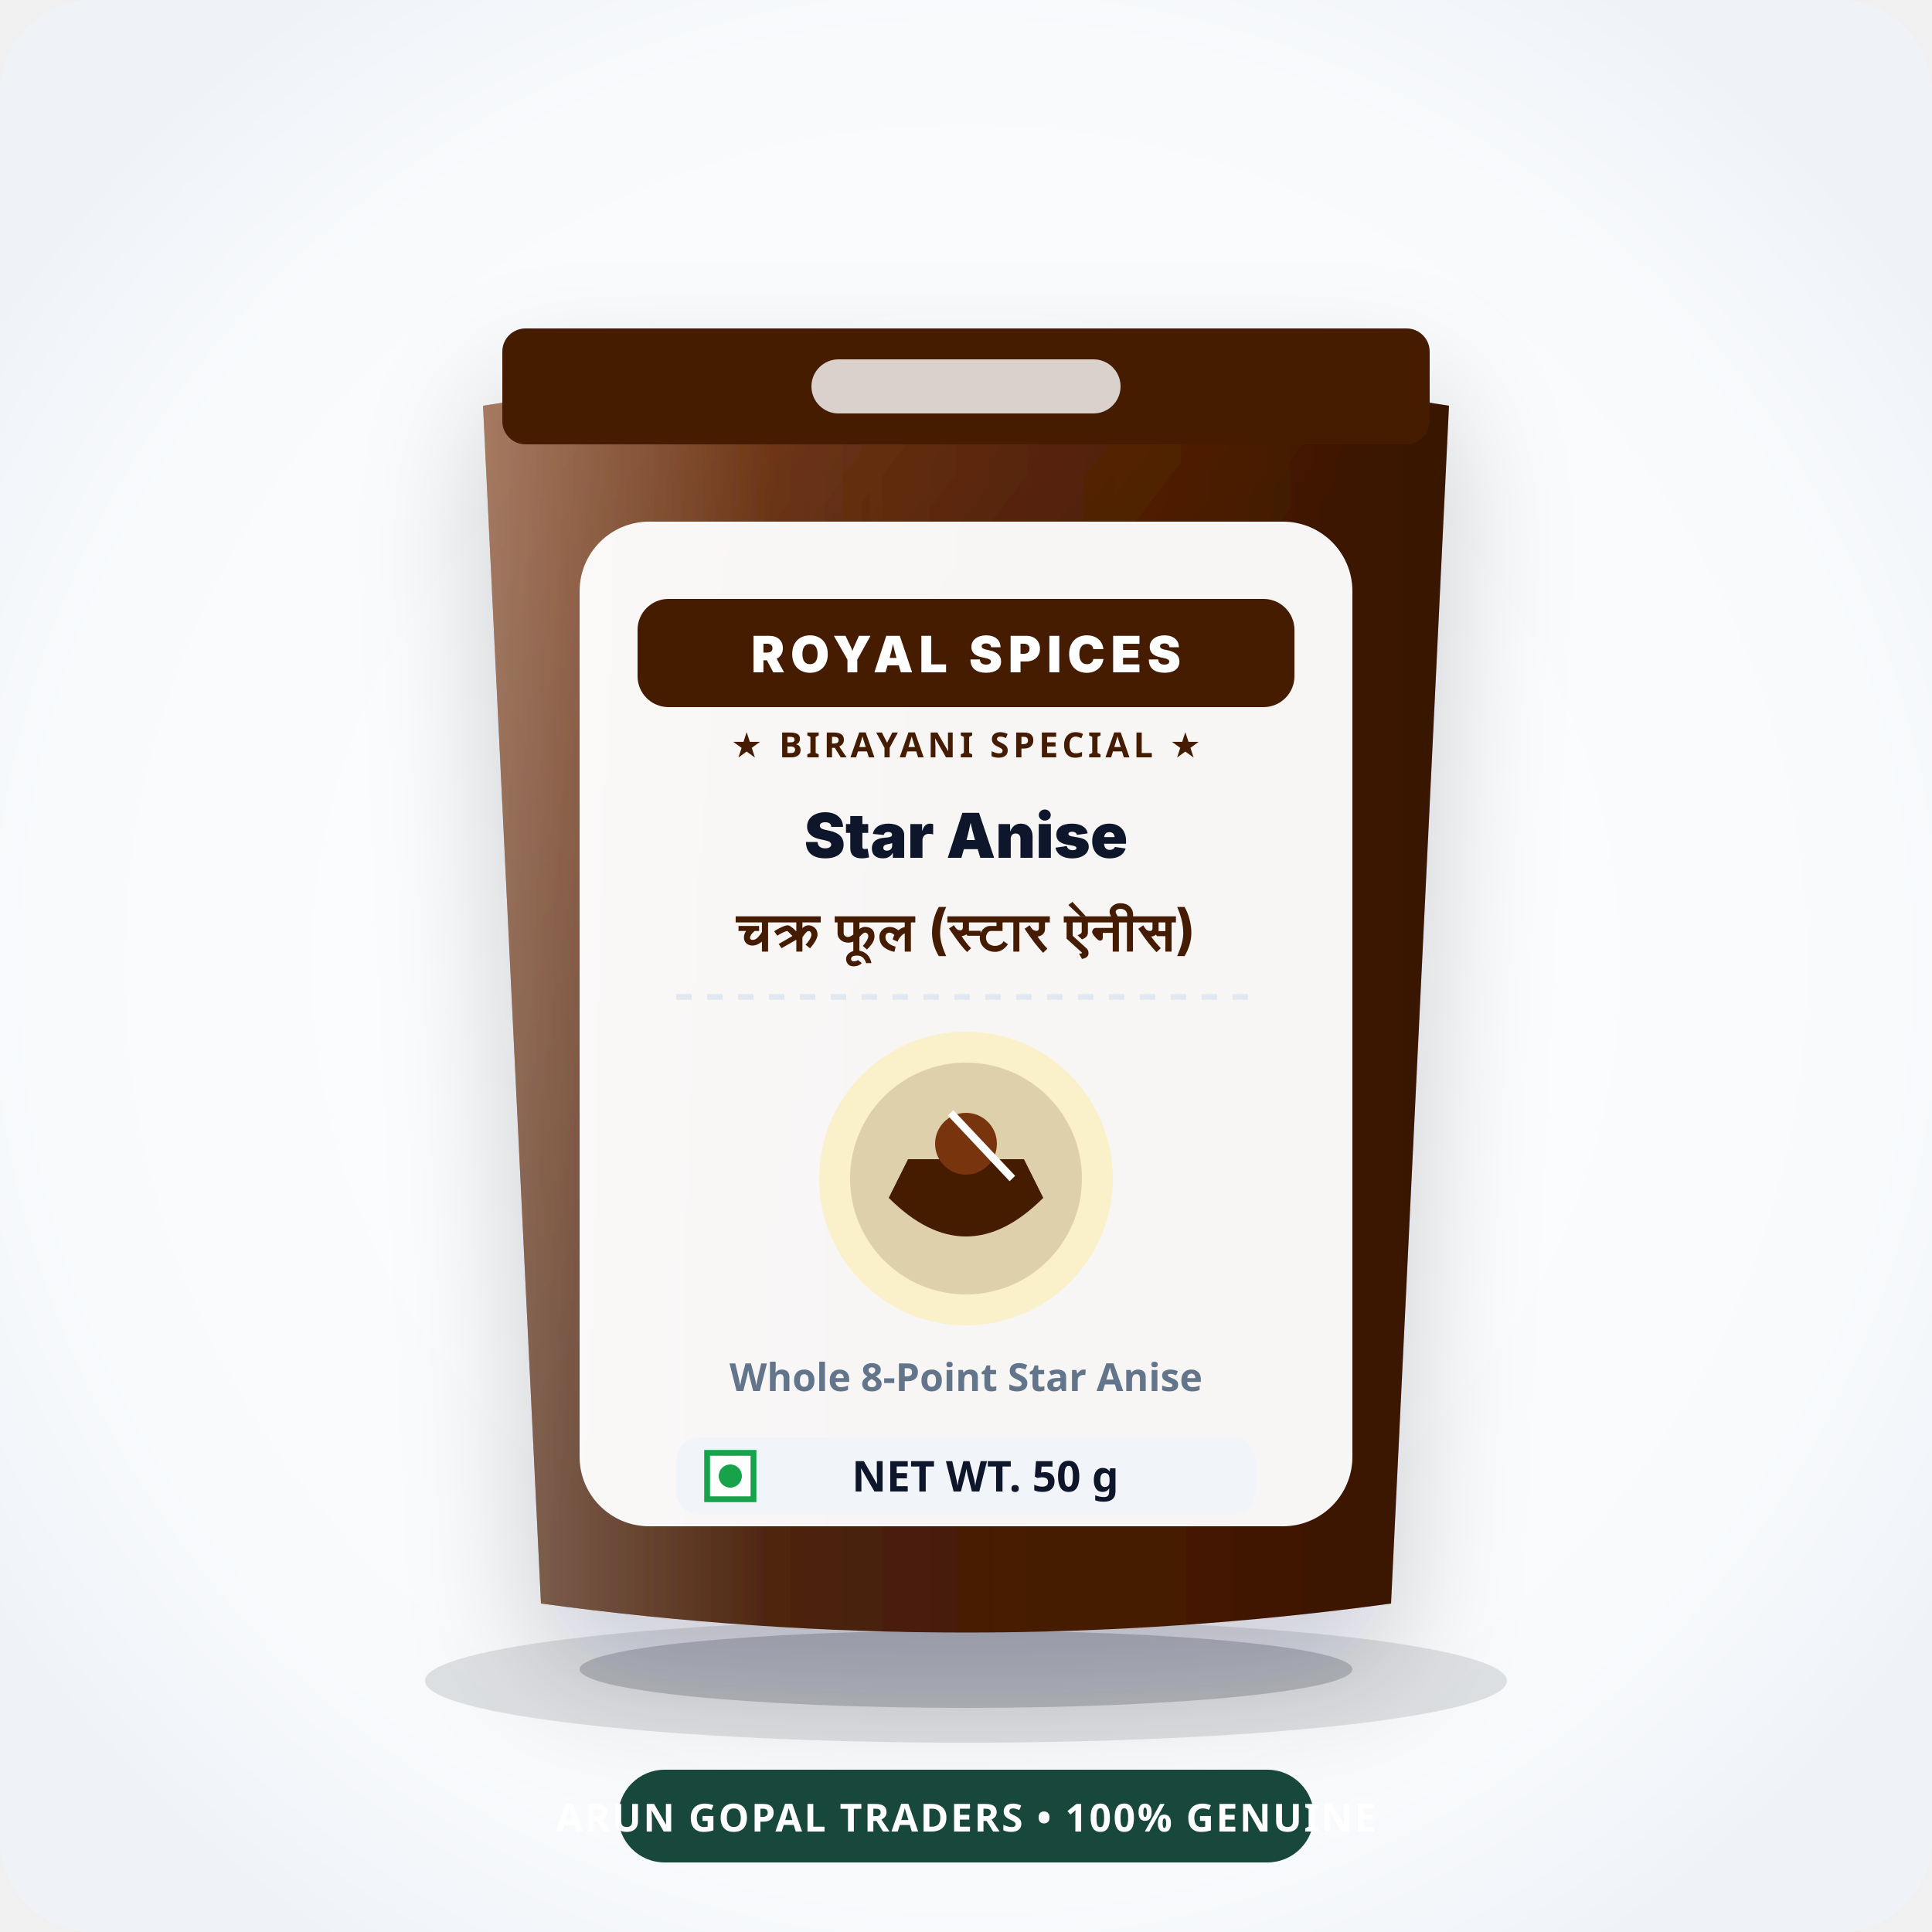
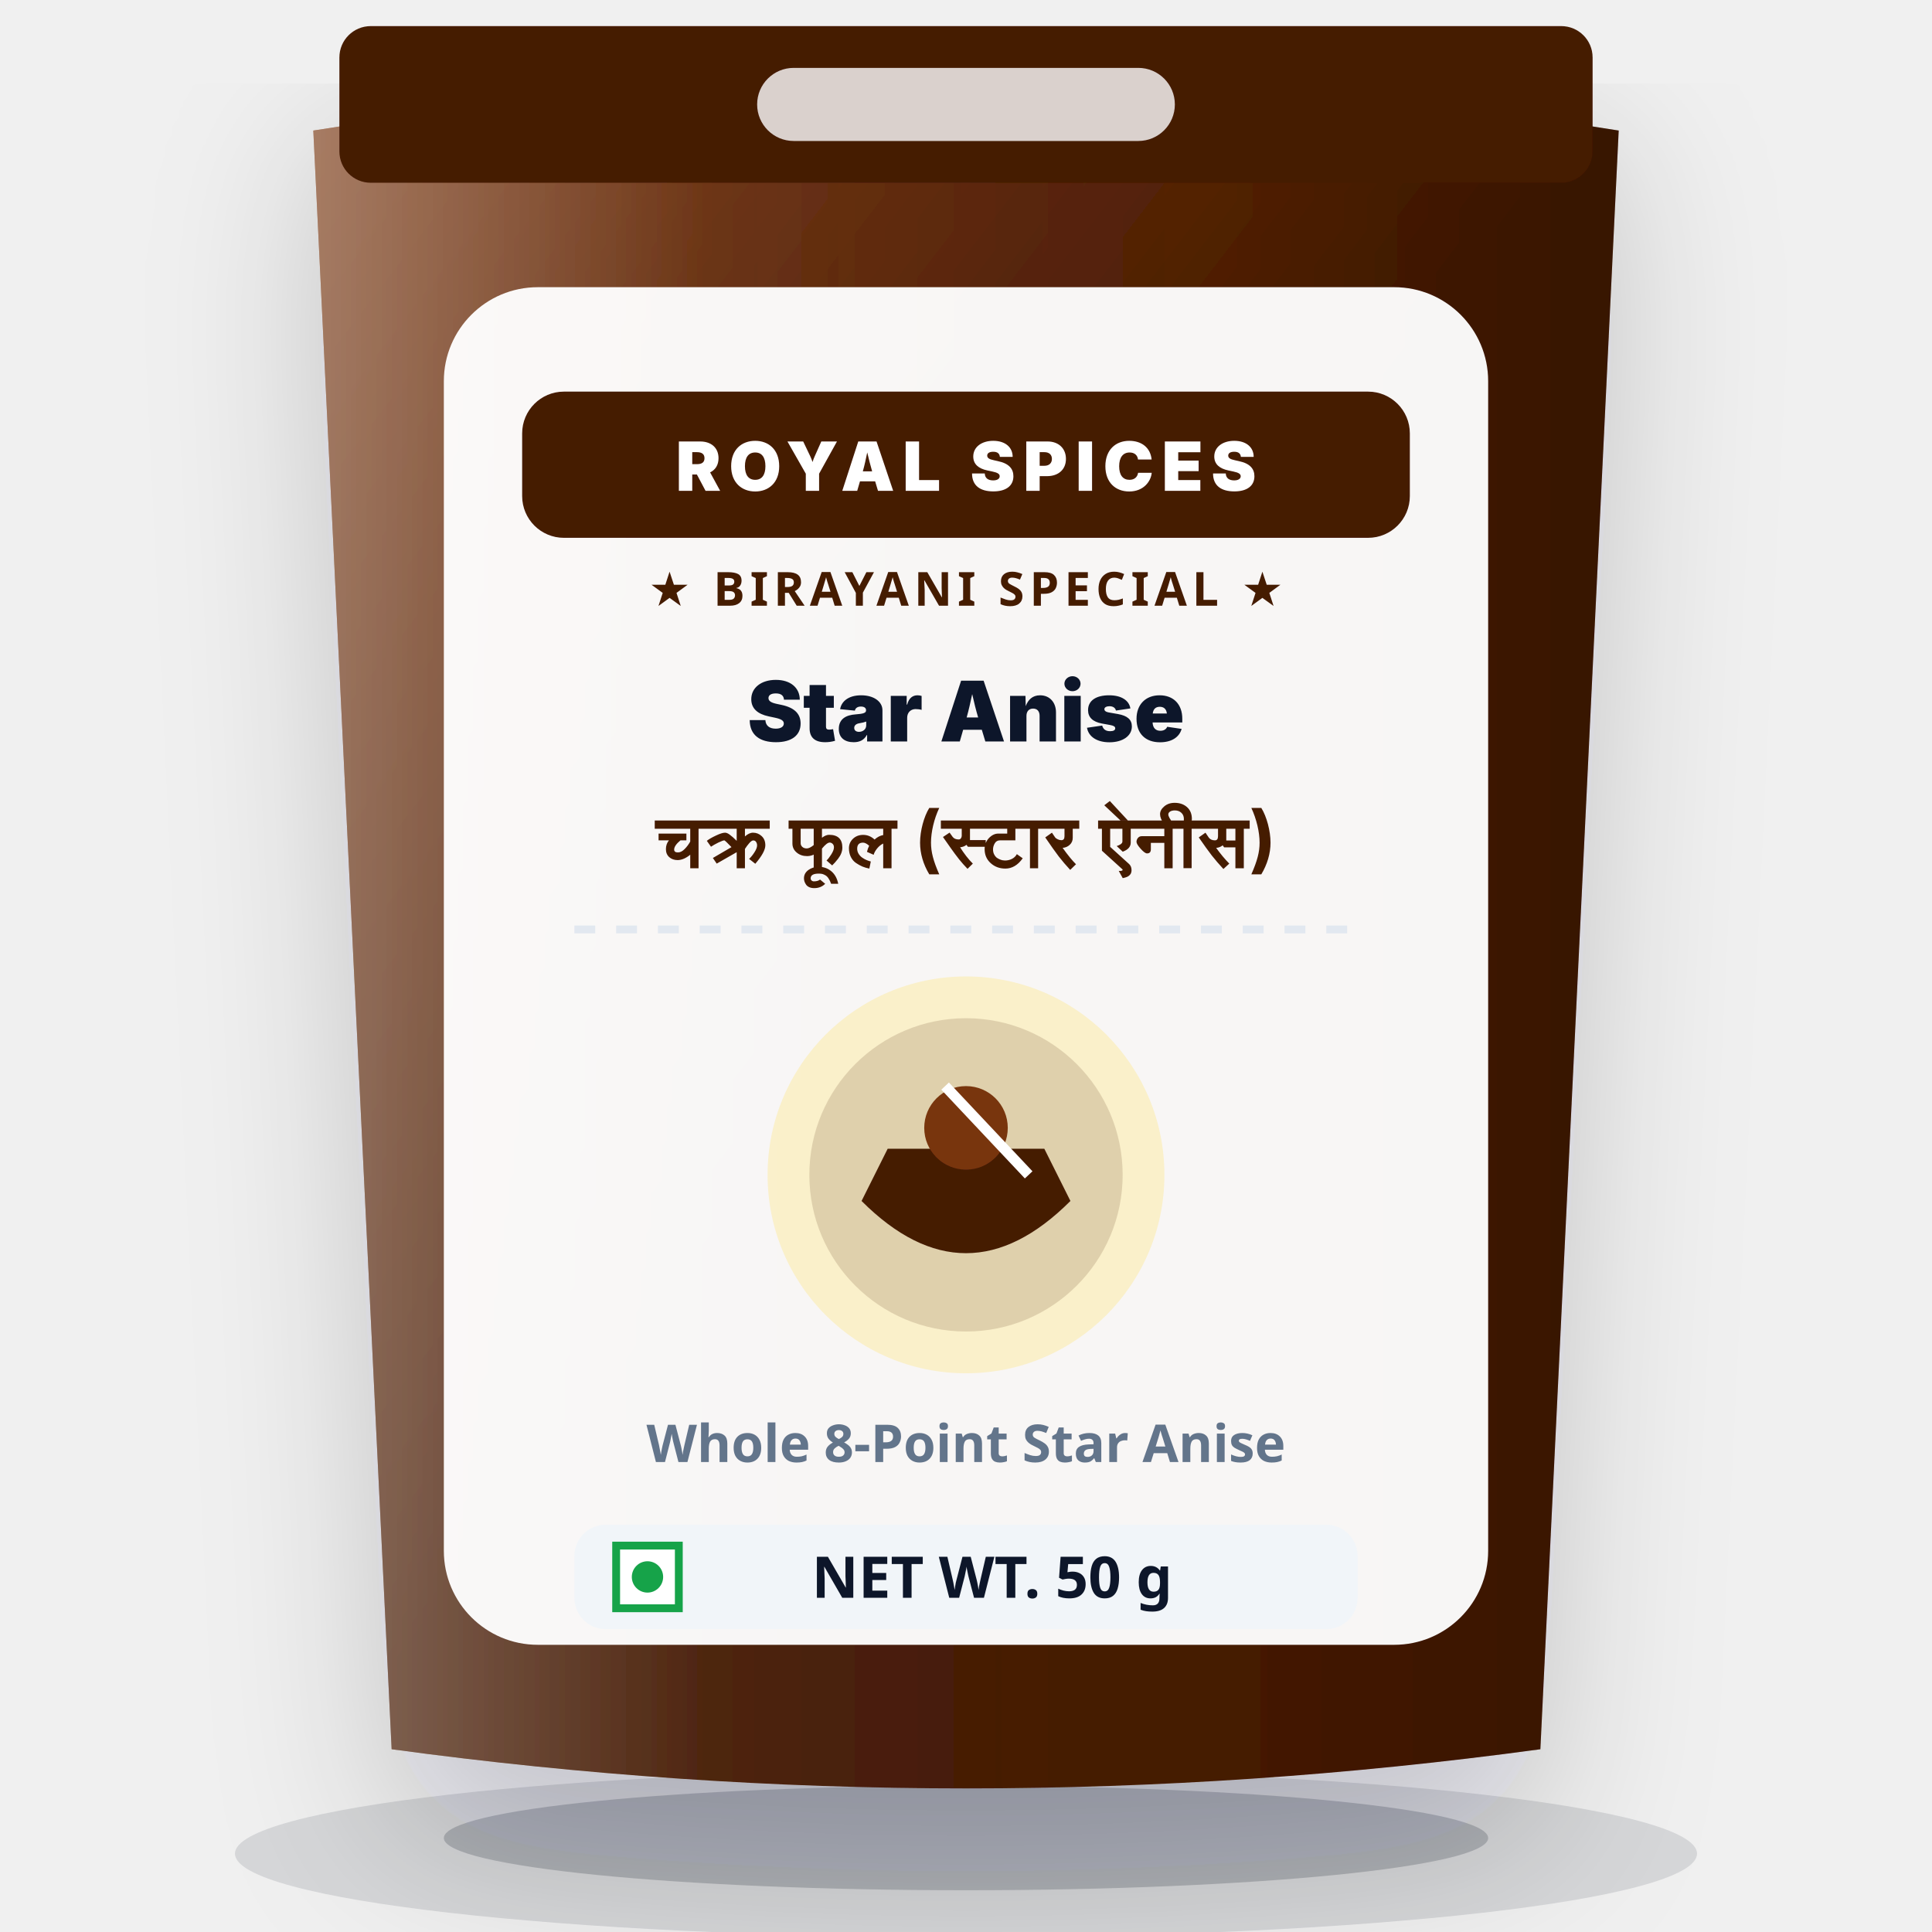
- <svg xmlns="http://www.w3.org/2000/svg" viewBox="0 0 500 500" width="500" height="500">
+ <svg xmlns="http://www.w3.org/2000/svg" viewBox="110 80 280 370" width="500" height="500">
  <defs>
    <radialGradient id="bgGrad" cx="50%" cy="50%" r="60%">
      <stop offset="0%" stop-color="#FFFFFF" />
      <stop offset="80%" stop-color="#F8FAFC" />
      <stop offset="100%" stop-color="#EFF3F8" />
    </radialGradient>
    <linearGradient id="packGrad_staranisesvg" x1="0%" y1="0%" x2="100%" y2="100%">
      <stop offset="0%" stop-color="#78350F" />
      <stop offset="50%" stop-color="#451A03" />
      <stop offset="100%" stop-color="#451A03" />
    </linearGradient>
    <linearGradient id="sheen" x1="0%" y1="0%" x2="100%" y2="0%">
      <stop offset="0%" stop-color="#FFFFFF" stop-opacity="0.35" />
      <stop offset="30%" stop-color="#FFFFFF" stop-opacity="0.05" />
      <stop offset="70%" stop-color="#000000" stop-opacity="0" />
      <stop offset="100%" stop-color="#000000" stop-opacity="0.2" />
    </linearGradient>
    <filter id="softShadow" x="-20%" y="-20%" width="140%" height="150%">
      <feDropShadow dx="0" dy="16" stdDeviation="16" flood-color="#0F172A" flood-opacity="0.18" />
    </filter>
  </defs>
-   <rect width="500" height="500" rx="24" fill="url(#bgGrad)" />
  <ellipse cx="250" cy="435" rx="140" ry="16" fill="#0F172A" opacity="0.12" />
  <ellipse cx="250" cy="432" rx="100" ry="10" fill="#0F172A" opacity="0.20" />
  <g filter="url(#softShadow)">
    <path d="M 125 105 Q 250 85 375 105 L 360 415 Q 250 430 140 415 Z" fill="url(#packGrad_staranisesvg)" />
    <path d="M 125 105 Q 250 85 375 105 L 360 415 Q 250 430 140 415 Z" fill="url(#sheen)" />
    <rect x="130" y="85" width="240" height="30" rx="6" fill="#451A03" />
    <rect x="210" y="93" width="80" height="14" rx="7" fill="#FFFFFF" opacity="0.8" />
    <rect x="150" y="135" width="200" height="260" rx="18" fill="#FFFFFF" opacity="0.96" />
    <rect x="165" y="155" width="170" height="28" rx="8" fill="#451A03" />
    <text x="250" y="174" text-anchor="middle" fill="#FFFFFF" font-family="system-ui, -apple-system, BlinkMacSystemFont, sans-serif" font-weight="900" font-size="13" letter-spacing="1.5">
      ROYAL SPICES
    </text>
    <text x="250" y="196" text-anchor="middle" fill="#451A03" font-family="system-ui, sans-serif" font-weight="800" font-size="9" letter-spacing="1">
      ★ BIRAYANI SPECIAL ★
    </text>
    <text x="250" y="222" text-anchor="middle" fill="#0F172A" font-family="system-ui, -apple-system, BlinkMacSystemFont, sans-serif" font-weight="900" font-size="16">
      Star Anise
    </text>
    <text x="250" y="246" text-anchor="middle" fill="#451A03" font-family="system-ui, -apple-system, BlinkMacSystemFont, sans-serif" font-weight="700" font-size="14">
      चक्र फूल (स्टार ऐनीस)
    </text>
    <line x1="175" y1="258" x2="325" y2="258" stroke="#E2E8F0" stroke-width="1.5" stroke-dasharray="4,4" />
    <circle cx="250" cy="305" r="38" fill="#FDE68A" opacity="0.4" />
    <circle cx="250" cy="305" r="30" fill="#451A03" opacity="0.15" />
    <path d="M 230 310 Q 250 330 270 310 L 265 300 L 235 300 Z" fill="#451A03" />
    <circle cx="250" cy="296" r="8" fill="#78350F" />
    <path d="M 246 288 L 262 305" stroke="#FFFFFF" stroke-width="2" />
    <text x="250" y="360" text-anchor="middle" fill="#64748B" font-family="system-ui, sans-serif" font-weight="600" font-size="10">
      Whole 8-Point Star Anise
    </text>
    <rect x="175" y="372" width="150" height="20" rx="6" fill="#F1F5F9" />
    <rect x="183" y="376" width="12" height="12" fill="#FFFFFF" stroke="#16A34A" stroke-width="1.5" />
    <circle cx="189" cy="382" r="3" fill="#16A34A" />
    <text x="255" y="386" text-anchor="middle" fill="#0F172A" font-family="system-ui, sans-serif" font-weight="800" font-size="11">
      NET WT. 50 g
    </text>
  </g>
-   <rect x="160" y="458" width="180" height="24" rx="12" fill="#18483B" />
-   <text x="250" y="474" text-anchor="middle" fill="#FFFFFF" font-family="system-ui, sans-serif" font-weight="800" font-size="10" letter-spacing="0.5">
-     ARUN GOPAL TRADERS • 100% GENUINE
-   </text>
</svg>
